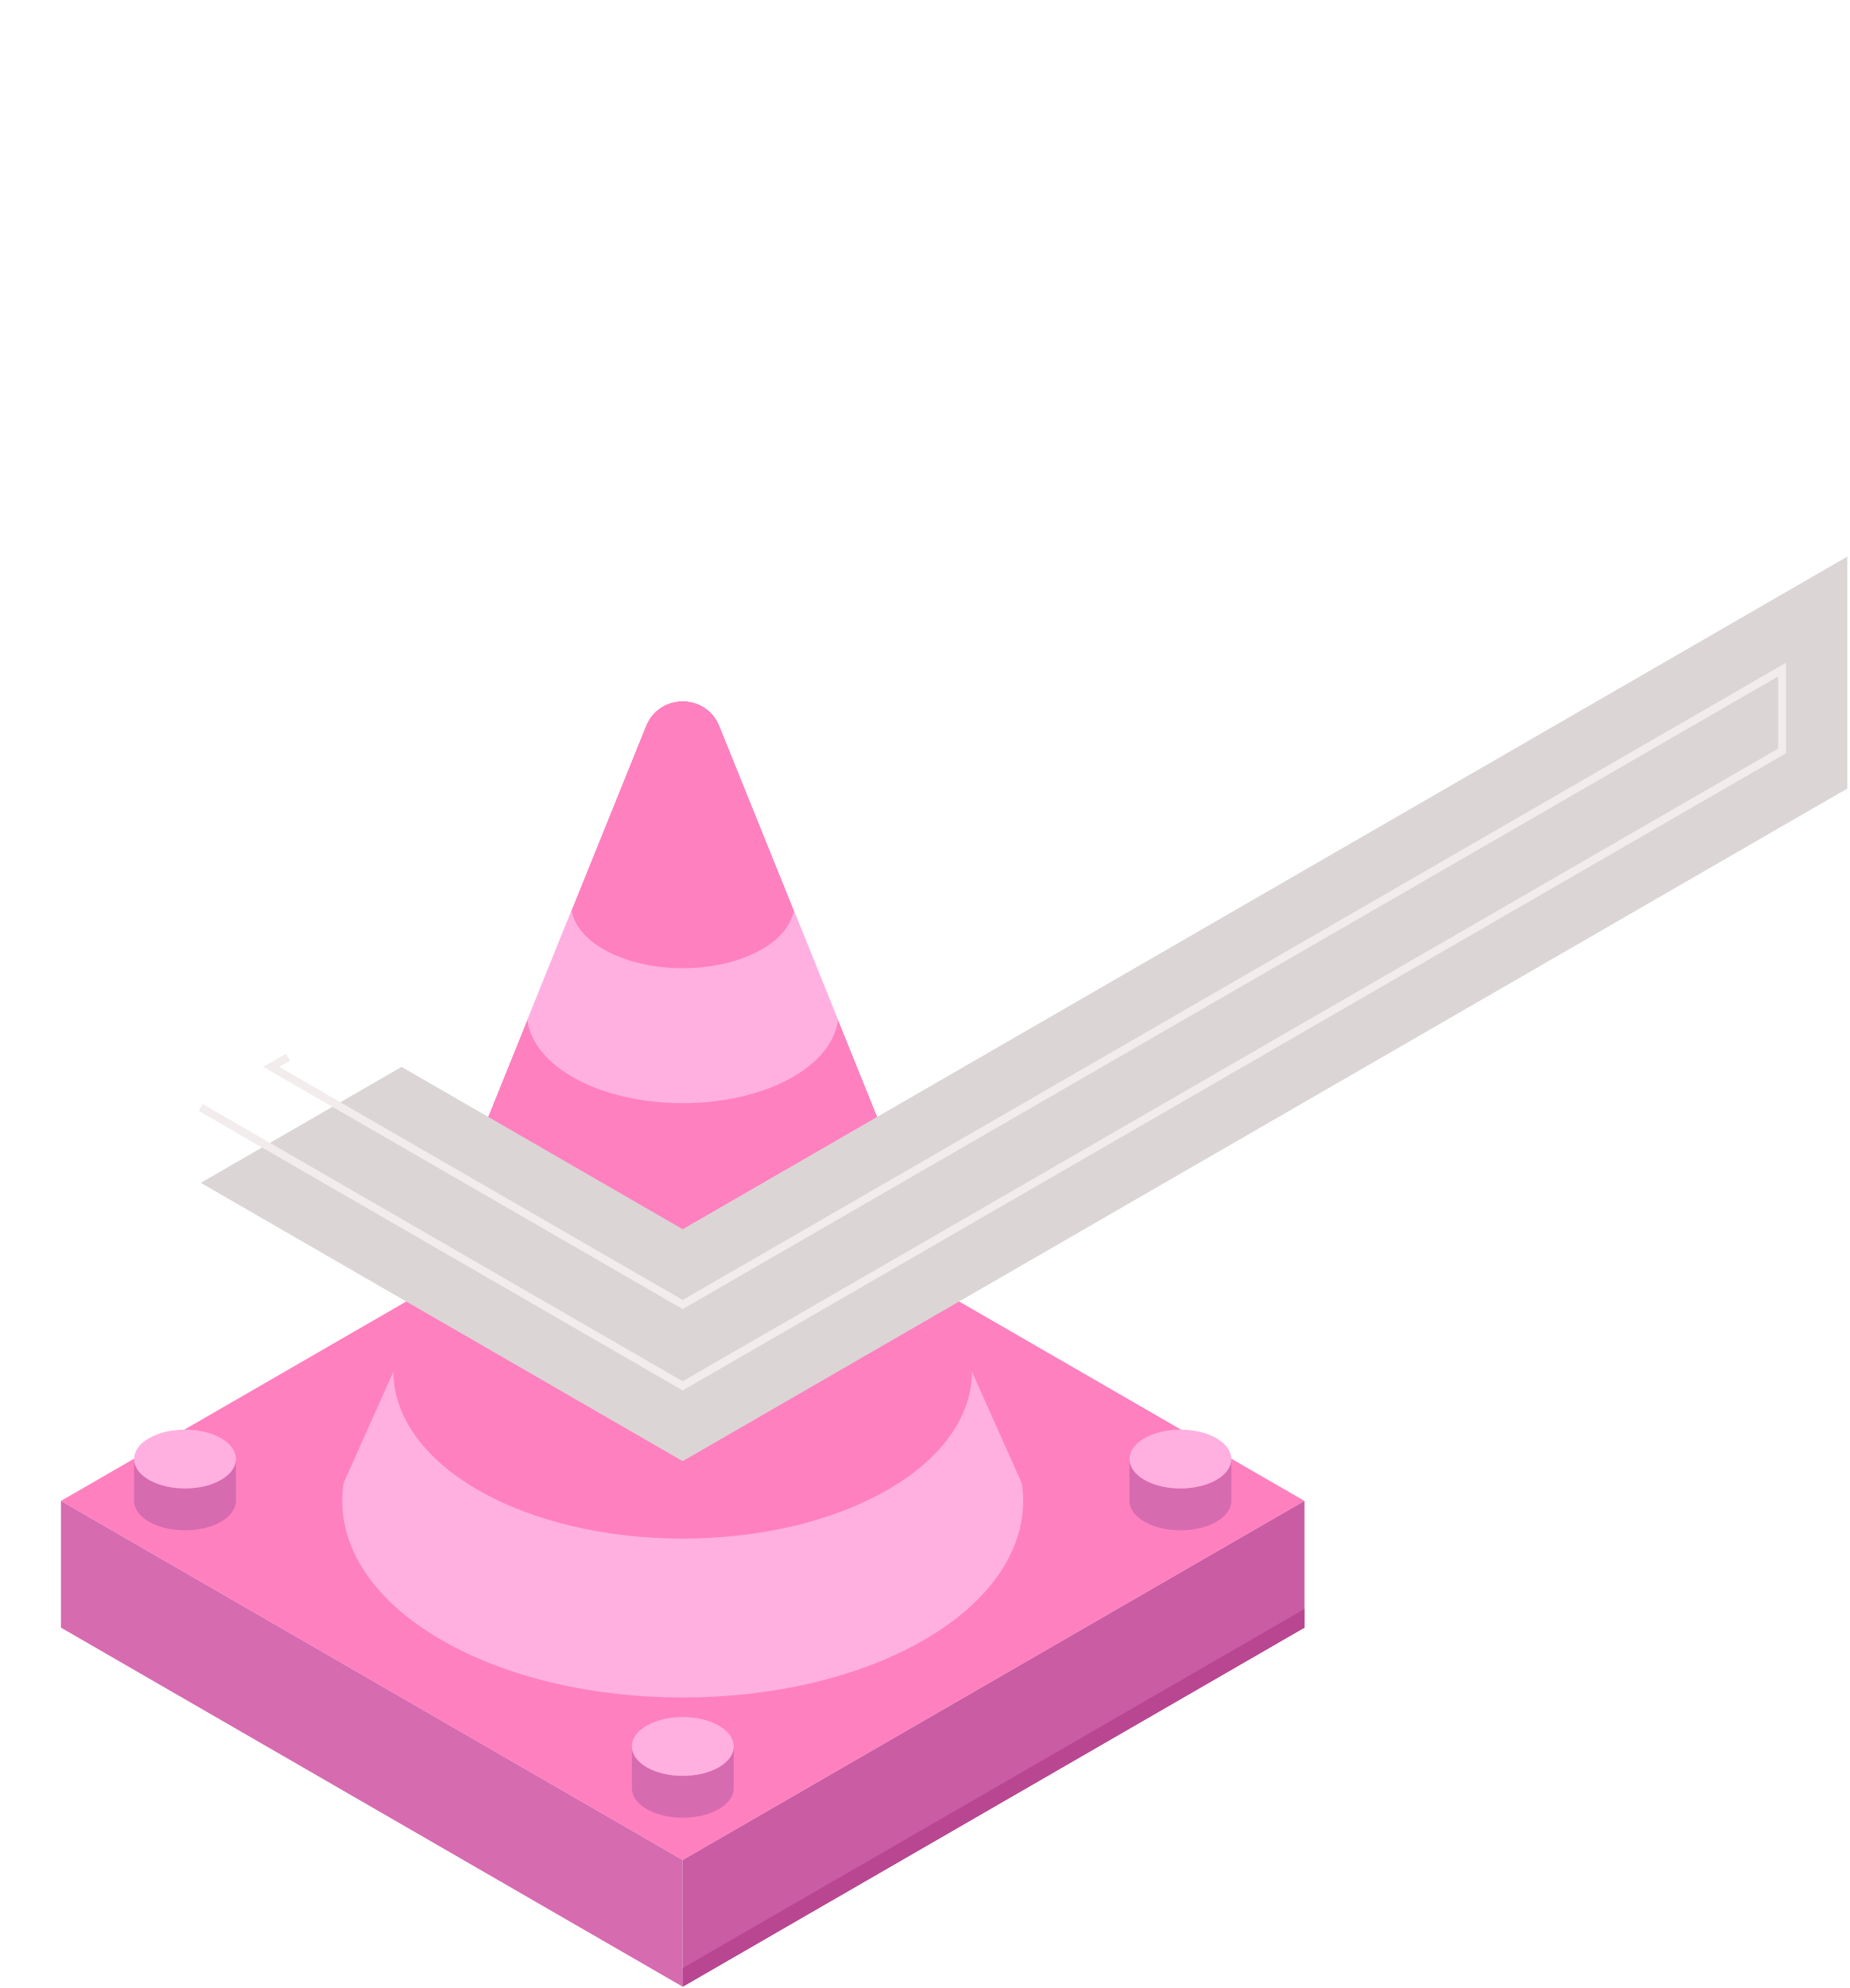
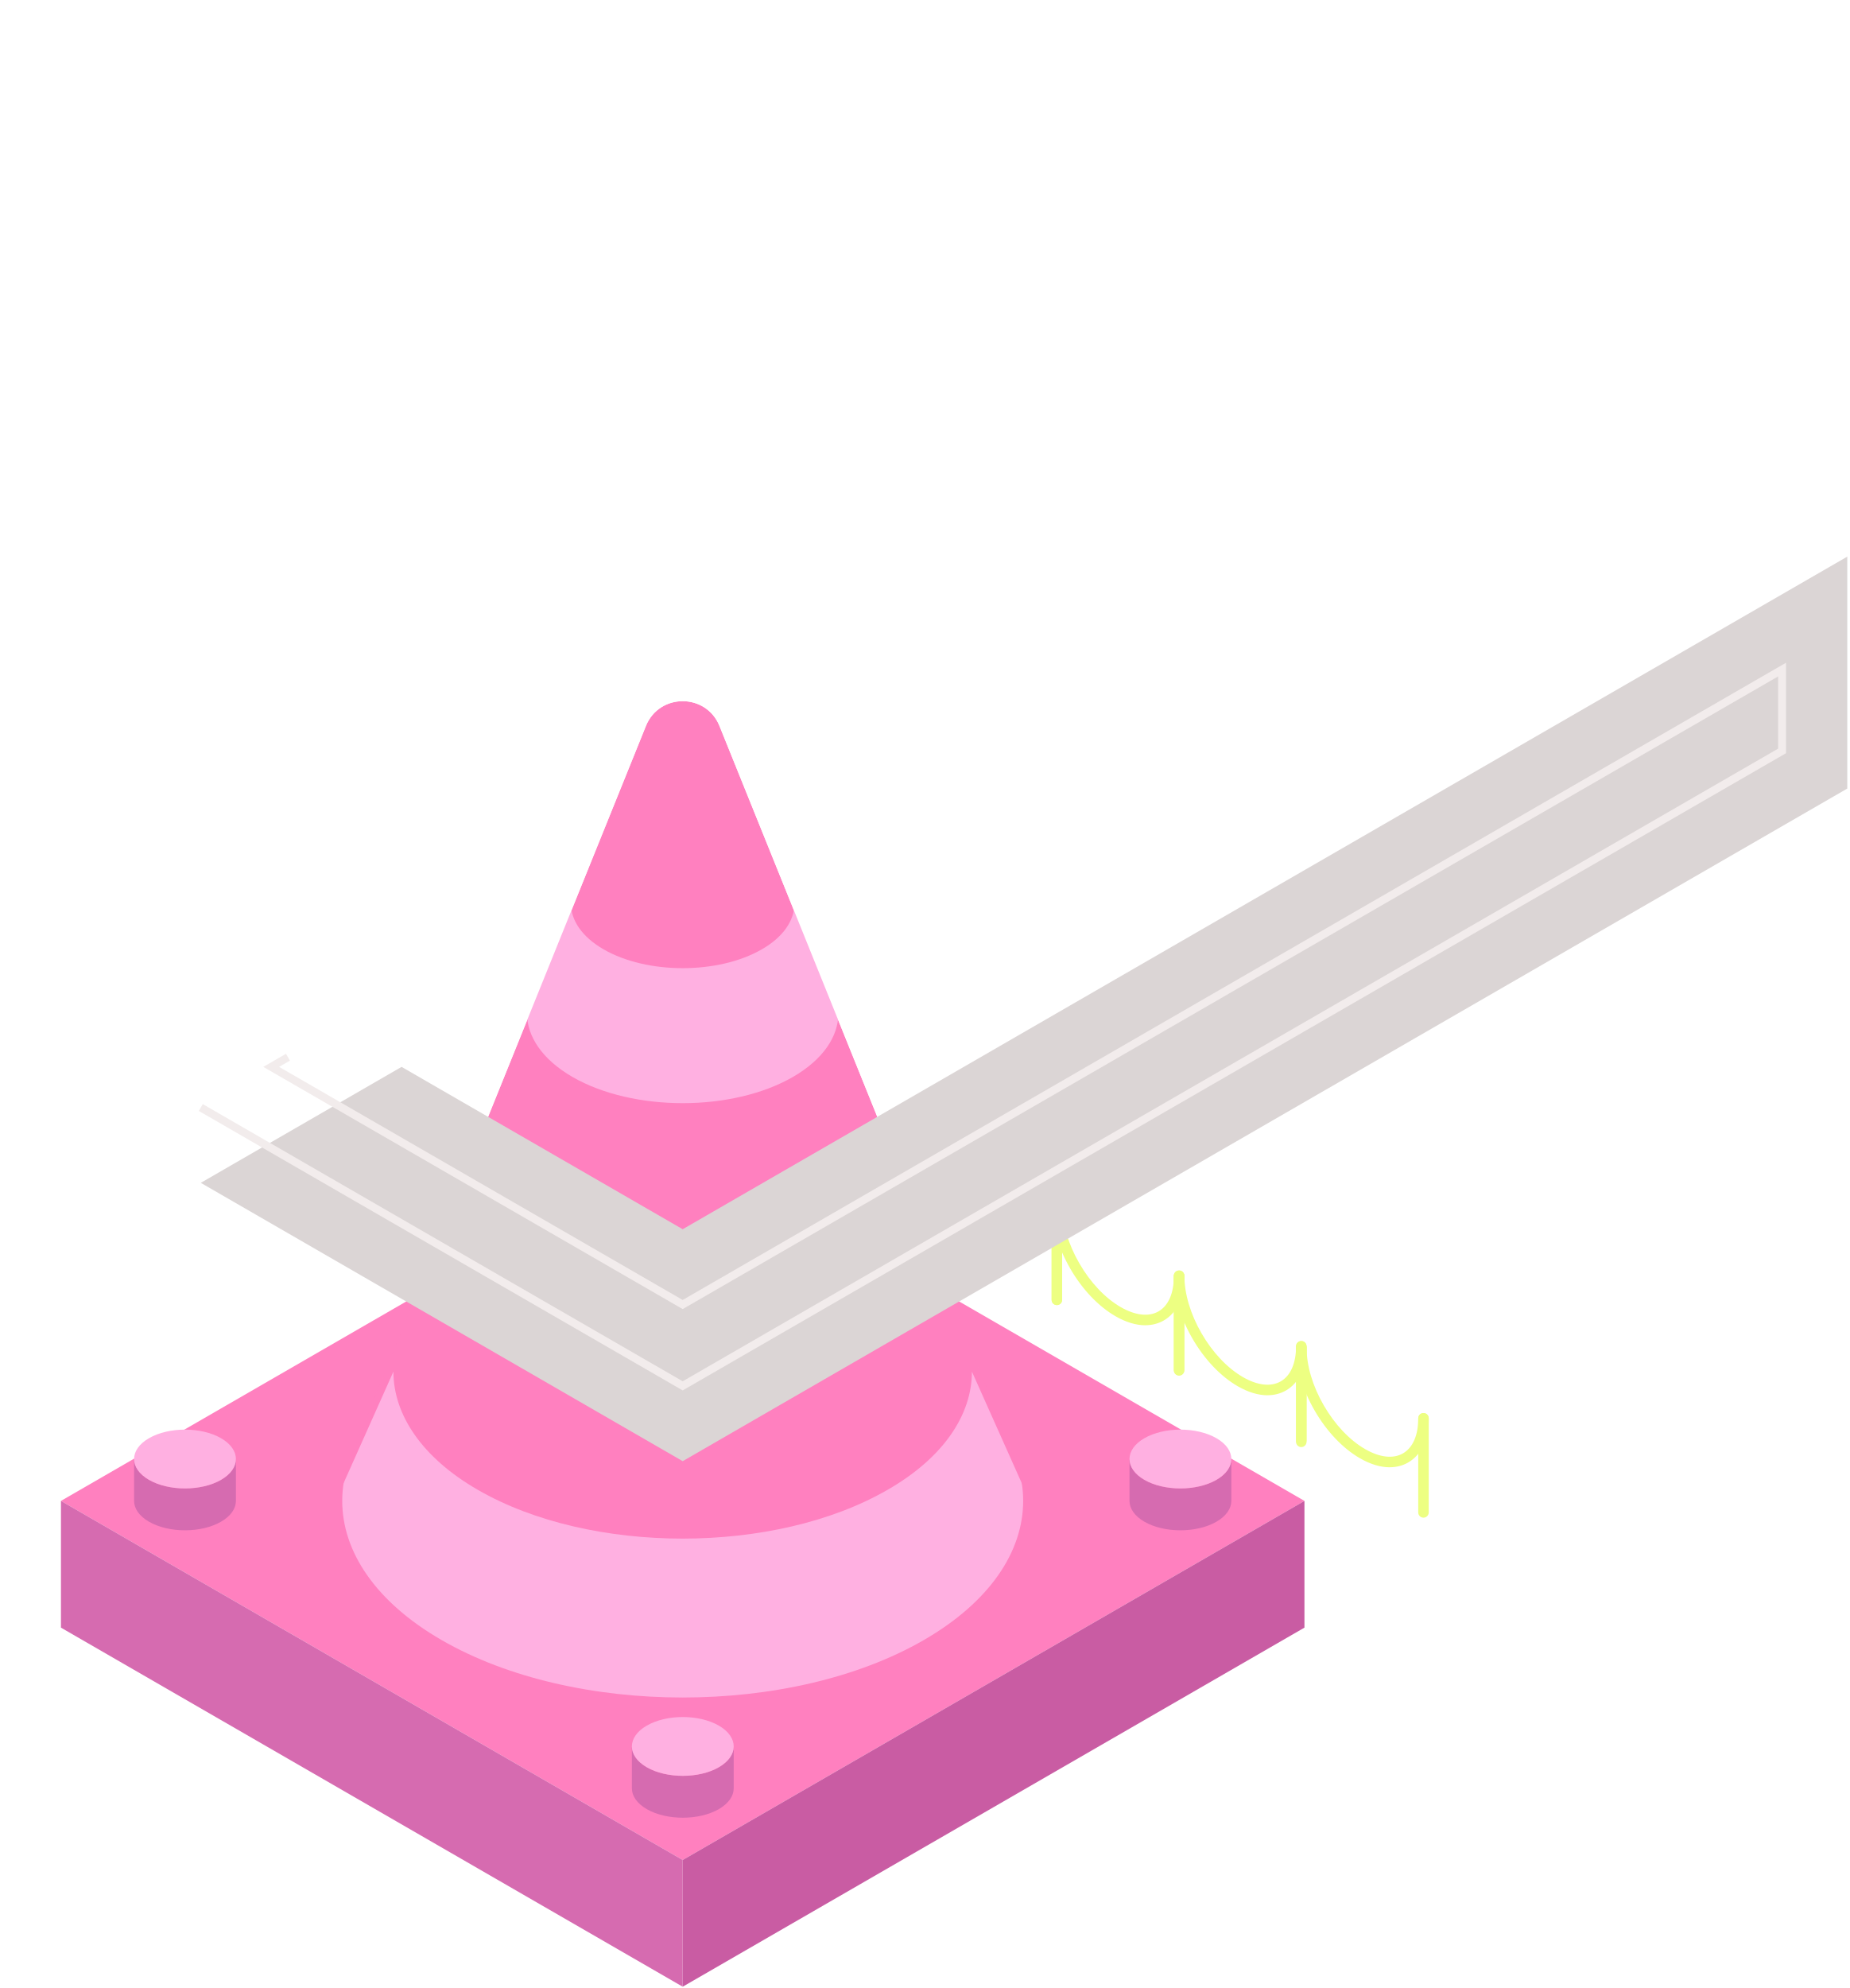
<svg xmlns="http://www.w3.org/2000/svg" width="936" height="1006" viewBox="0 0 936 1006" fill="none">
  <path d="M345.55 577.8L30.85 759.51L345.55 941.22L660.25 759.51L345.55 577.8Z" fill="#FF80BF" />
  <mask id="mask0_104_1950" style="mask-type:alpha" maskUnits="userSpaceOnUse" x="173" y="354" width="345" height="506">
    <path d="M467.55 689.07C400.45 650.33 290.65 650.33 223.55 689.07C190 708.44 173.22 733.98 173.22 759.51C173.22 785.05 189.99 810.58 223.55 829.95C290.65 868.69 400.45 868.69 467.55 829.95C501.1 810.58 517.88 785.04 517.88 759.51C517.88 733.97 501.11 708.44 467.55 689.07Z" fill="#FF80BF" />
    <path d="M177.51 737.32H513.57L364.17 367.38C357.41 350.63 333.69 350.63 326.93 367.38L177.51 737.32Z" fill="#FF80BF" />
  </mask>
  <g mask="url(#mask0_104_1950)">
    <path d="M467.55 689.07C400.45 650.33 290.65 650.33 223.55 689.07C190 708.44 173.22 733.98 173.22 759.51C173.22 785.05 189.99 810.58 223.55 829.95C290.65 868.69 400.45 868.69 467.55 829.95C501.1 810.58 517.88 785.04 517.88 759.51C517.88 733.97 501.11 708.44 467.55 689.07Z" fill="#FF80BF" />
    <path d="M177.51 737.32H513.57L364.17 367.38C357.41 350.63 333.69 350.63 326.93 367.38L177.51 737.32Z" fill="#FF80BF" />
    <path d="M424.35 512.78C424.35 524.45 416.66 536.12 401.33 544.98C370.67 562.66 320.47 562.66 289.76 544.98C274.43 536.12 266.74 524.45 266.74 512.78L288.99 457.29C288.99 465.66 294.51 474.07 305.5 480.4C327.52 493.11 363.57 493.11 385.59 480.4C396.62 474.07 402.1 465.66 402.1 457.29L424.35 512.78Z" fill="#FFB0E1" />
    <path d="M521.42 760.01C521.42 786.05 504.26 812.09 470.05 831.87C401.62 871.33 289.59 871.33 221.05 831.87C186.83 812.09 169.67 786.05 169.67 760.01L199.13 694.09C199.13 715.75 213.42 737.53 241.86 753.92C298.88 786.82 392.19 786.82 449.21 753.92C477.78 737.53 491.94 715.75 491.94 694.09L521.4 760.01H521.42Z" fill="#FFB0E1" />
  </g>
  <path d="M30.85 759.51V823.64L345.54 1005.34L345.55 941.22L30.85 759.51Z" fill="#D66BB0" />
-   <path d="M660.25 759.51V823.64L345.56 1005.34L345.55 941.22L660.25 759.51Z" fill="#C95CA3" />
-   <path d="M660.25 814.229V823.64L345.56 1005.34L345.55 995.94L660.25 814.229Z" fill="#B84690" />
  <path d="M319.83 883.76V904.95C319.83 908.76 322.34 912.58 327.36 915.48C337.39 921.28 353.8 921.28 363.84 915.48C368.85 912.58 371.37 908.77 371.37 904.95V883.76C371.37 887.57 368.86 891.39 363.84 894.29C353.8 900.09 337.39 900.09 327.36 894.29C322.35 891.39 319.83 887.58 319.83 883.76Z" fill="#D66BB0" />
  <path d="M319.83 883.76C319.83 887.57 322.34 891.39 327.36 894.29C337.39 900.09 353.8 900.09 363.84 894.29C368.85 891.39 371.37 887.58 371.37 883.76C371.37 879.94 368.86 876.12 363.84 873.23C353.8 867.43 337.39 867.43 327.36 873.23C322.35 876.11 319.83 879.94 319.83 883.76Z" fill="#FFB0E1" />
  <path d="M67.87 738.319V759.509C67.87 763.319 70.38 767.139 75.4 770.039C85.43 775.839 101.84 775.839 111.88 770.039C116.89 767.139 119.41 763.329 119.41 759.509V738.319C119.41 742.129 116.9 745.949 111.88 748.849C101.84 754.649 85.43 754.649 75.4 748.849C70.39 745.949 67.87 742.139 67.87 738.319Z" fill="#D66BB0" />
  <path d="M67.87 738.319C67.87 742.129 70.38 745.949 75.4 748.849C85.43 754.649 101.84 754.649 111.88 748.849C116.89 745.949 119.41 742.139 119.41 738.319C119.41 734.499 116.9 730.679 111.88 727.789C101.84 721.989 85.43 721.989 75.4 727.789C70.39 730.669 67.87 734.499 67.87 738.319Z" fill="#FFB0E1" />
  <path d="M571.7 738.319V759.509C571.7 763.319 574.21 767.139 579.23 770.039C589.26 775.839 605.67 775.839 615.71 770.039C620.72 767.139 623.24 763.329 623.24 759.509V738.319C623.24 742.129 620.73 745.949 615.71 748.849C605.67 754.649 589.26 754.649 579.23 748.849C574.22 745.949 571.7 742.139 571.7 738.319Z" fill="#D66BB0" />
  <path d="M571.7 738.319C571.7 742.129 574.21 745.949 579.23 748.849C589.26 754.649 605.67 754.649 615.71 748.849C620.72 745.949 623.24 742.139 623.24 738.319C623.24 734.499 620.73 730.679 615.71 727.789C605.67 721.989 589.26 721.989 579.23 727.789C574.22 730.669 571.7 734.499 571.7 738.319Z" fill="#FFB0E1" />
+   <path d="M660.25 814.23V759.51L345.55 941.22L345.559 995.935L345.56 1005.34L660.25 823.64V814.23Z" fill="#C95CA3" />
+   <path d="M473.089 624.707C474.559 624.707 475.746 623.52 475.746 622.049V574.426C475.746 572.955 474.559 571.769 473.089 571.769C471.618 571.769 470.431 572.955 470.431 574.426V622.049C470.431 623.52 471.618 624.707 473.089 624.707Z" fill="#EDFF82" />
+   <path d="M534.944 660.421C536.415 660.421 537.602 659.234 537.602 657.763V610.14C537.602 608.669 536.415 607.482 534.944 607.482C533.473 607.482 532.286 608.669 532.286 610.14V657.763C532.286 659.234 533.473 660.421 534.944 660.421Z" fill="#EDFF82" />
+   <path d="M517.841 634.902C521.239 634.902 524.404 634.1 527.213 632.477C533.918 628.613 537.61 620.681 537.61 610.142C537.61 608.671 536.424 607.484 534.953 607.484C533.482 607.484 532.295 608.671 532.295 610.142C532.295 618.692 529.546 624.992 524.566 627.872C519.586 630.743 512.769 629.972 505.364 625.702C497.503 621.147 490.078 613.296 484.469 603.599C478.86 593.912 475.776 583.556 475.776 574.437C475.776 572.966 474.589 571.779 473.119 571.779C471.648 571.779 470.461 572.966 470.461 574.437C470.461 584.479 473.798 595.779 479.874 606.267C485.95 616.765 494.065 625.306 502.717 630.317C508.012 633.38 513.165 634.922 517.871 634.922L517.841 634.902Z" fill="#EDFF82" />
+   <path d="M534.943 660.424C536.414 660.424 537.601 659.237 537.601 657.766V610.143C537.601 608.672 536.414 607.485 534.943 607.485C533.472 607.485 532.285 608.672 532.285 610.143V657.766C532.285 659.237 533.472 660.424 534.943 660.424Z" fill="#EDFF82" />
+   <path d="M596.798 696.139C598.268 696.139 599.455 694.952 599.455 693.481V645.858C599.455 644.387 598.268 643.2 596.798 643.2C595.327 643.2 594.14 644.387 594.14 645.858V693.481C594.14 694.952 595.327 696.139 596.798 696.139Z" fill="#EDFF82" />
+   <path d="M579.694 670.618C583.092 670.618 586.257 669.817 589.067 668.194C595.772 664.33 599.464 656.398 599.464 645.859C599.464 644.388 598.277 643.201 596.806 643.201C595.336 643.201 594.149 644.388 594.149 645.859C594.149 654.409 591.4 660.708 586.419 663.589C581.439 666.46 574.623 665.689 567.218 661.418C559.357 656.864 551.932 649.013 546.323 639.316C540.713 629.629 537.63 619.273 537.63 610.154C537.63 608.683 536.443 607.496 534.972 607.496C533.501 607.496 532.315 608.683 532.315 610.154C532.315 620.196 535.652 631.495 541.728 641.984C547.803 652.482 555.918 661.023 564.571 666.034C569.865 669.097 575.018 670.639 579.725 670.639L579.694 670.618Z" fill="#EDFF82" />
+   <path d="M596.797 695.845C598.267 695.845 599.454 694.658 599.454 693.187V645.564C599.454 644.093 598.267 642.906 596.797 642.906C595.326 642.906 594.139 644.093 594.139 645.564V693.187C594.139 694.658 595.326 695.845 596.797 695.845Z" fill="#EDFF82" />
+   <path d="M658.651 731.56C660.122 731.56 661.309 730.373 661.309 728.902V681.279C661.309 679.808 660.122 678.621 658.651 678.621C657.18 678.621 655.993 679.808 655.993 681.279V728.902C655.993 730.373 657.18 731.56 658.651 731.56Z" fill="#EDFF82" />
+   <path d="M641.55 706.038C644.948 706.038 648.113 705.237 650.922 703.614C657.627 699.749 661.319 691.817 661.319 681.278C661.319 679.808 660.133 678.621 658.662 678.621C657.191 678.621 656.004 679.808 656.004 681.278C656.004 689.829 653.255 696.128 648.275 699.009C643.295 701.88 636.478 701.109 629.074 696.838C621.212 692.284 613.787 684.433 608.178 674.736C602.569 665.049 599.485 654.693 599.485 645.574C599.485 644.103 598.298 642.916 596.828 642.916C595.357 642.916 594.17 644.103 594.17 645.574C594.17 655.616 597.507 666.915 603.583 677.404C609.659 687.902 617.774 696.443 626.426 701.454C631.721 704.517 636.874 706.059 641.58 706.059L641.55 706.038Z" fill="#EDFF82" />
+   <path d="M658.651 732.28C660.122 732.28 661.309 731.094 661.309 729.623V681.999C661.309 680.529 660.122 679.342 658.651 679.342C657.18 679.342 655.993 680.529 655.993 681.999V729.623C655.993 731.094 657.18 732.28 658.651 732.28Z" fill="#EDFF82" />
+   <path d="M720.497 767.997C721.967 767.997 723.154 766.81 723.154 765.339V717.716C723.154 716.245 721.967 715.059 720.497 715.059C719.026 715.059 717.839 716.245 717.839 717.716V765.339C717.839 766.81 719.026 767.997 720.497 767.997Z" fill="#EDFF82" />
+   <path d="M703.404 742.485C706.802 742.485 709.967 741.683 712.777 740.061C719.482 736.196 723.174 728.264 723.174 717.725C723.174 716.254 721.987 715.067 720.516 715.067C719.045 715.067 717.859 716.254 717.859 717.725C717.859 726.276 715.11 732.575 710.129 735.455C705.149 738.326 698.333 737.555 690.928 733.285C683.067 728.73 675.642 720.879 670.033 711.182C664.423 701.495 661.34 691.139 661.34 682.02C661.34 680.549 660.153 679.362 658.682 679.362C657.211 679.362 656.025 680.549 656.025 682.02C656.025 692.062 659.362 703.362 665.438 713.85C671.514 724.348 679.628 732.889 688.281 737.9C693.575 740.963 698.728 742.505 703.435 742.505L703.404 742.485Z" fill="#EDFF82" />
  <path d="M935.01 281.67L345.55 622.03L203.26 539.88L101.63 598.56L345.55 739.4L447.18 680.71L935.01 399.04V281.67Z" fill="#DBD5D5" />
  <path d="M101.63 560.449L345.55 701.289L902.01 379.989V338.829L345.55 660.139L137.27 539.879L145.75 534.979" stroke="#F2ECEC" stroke-width="4" stroke-miterlimit="10" />
</svg>
